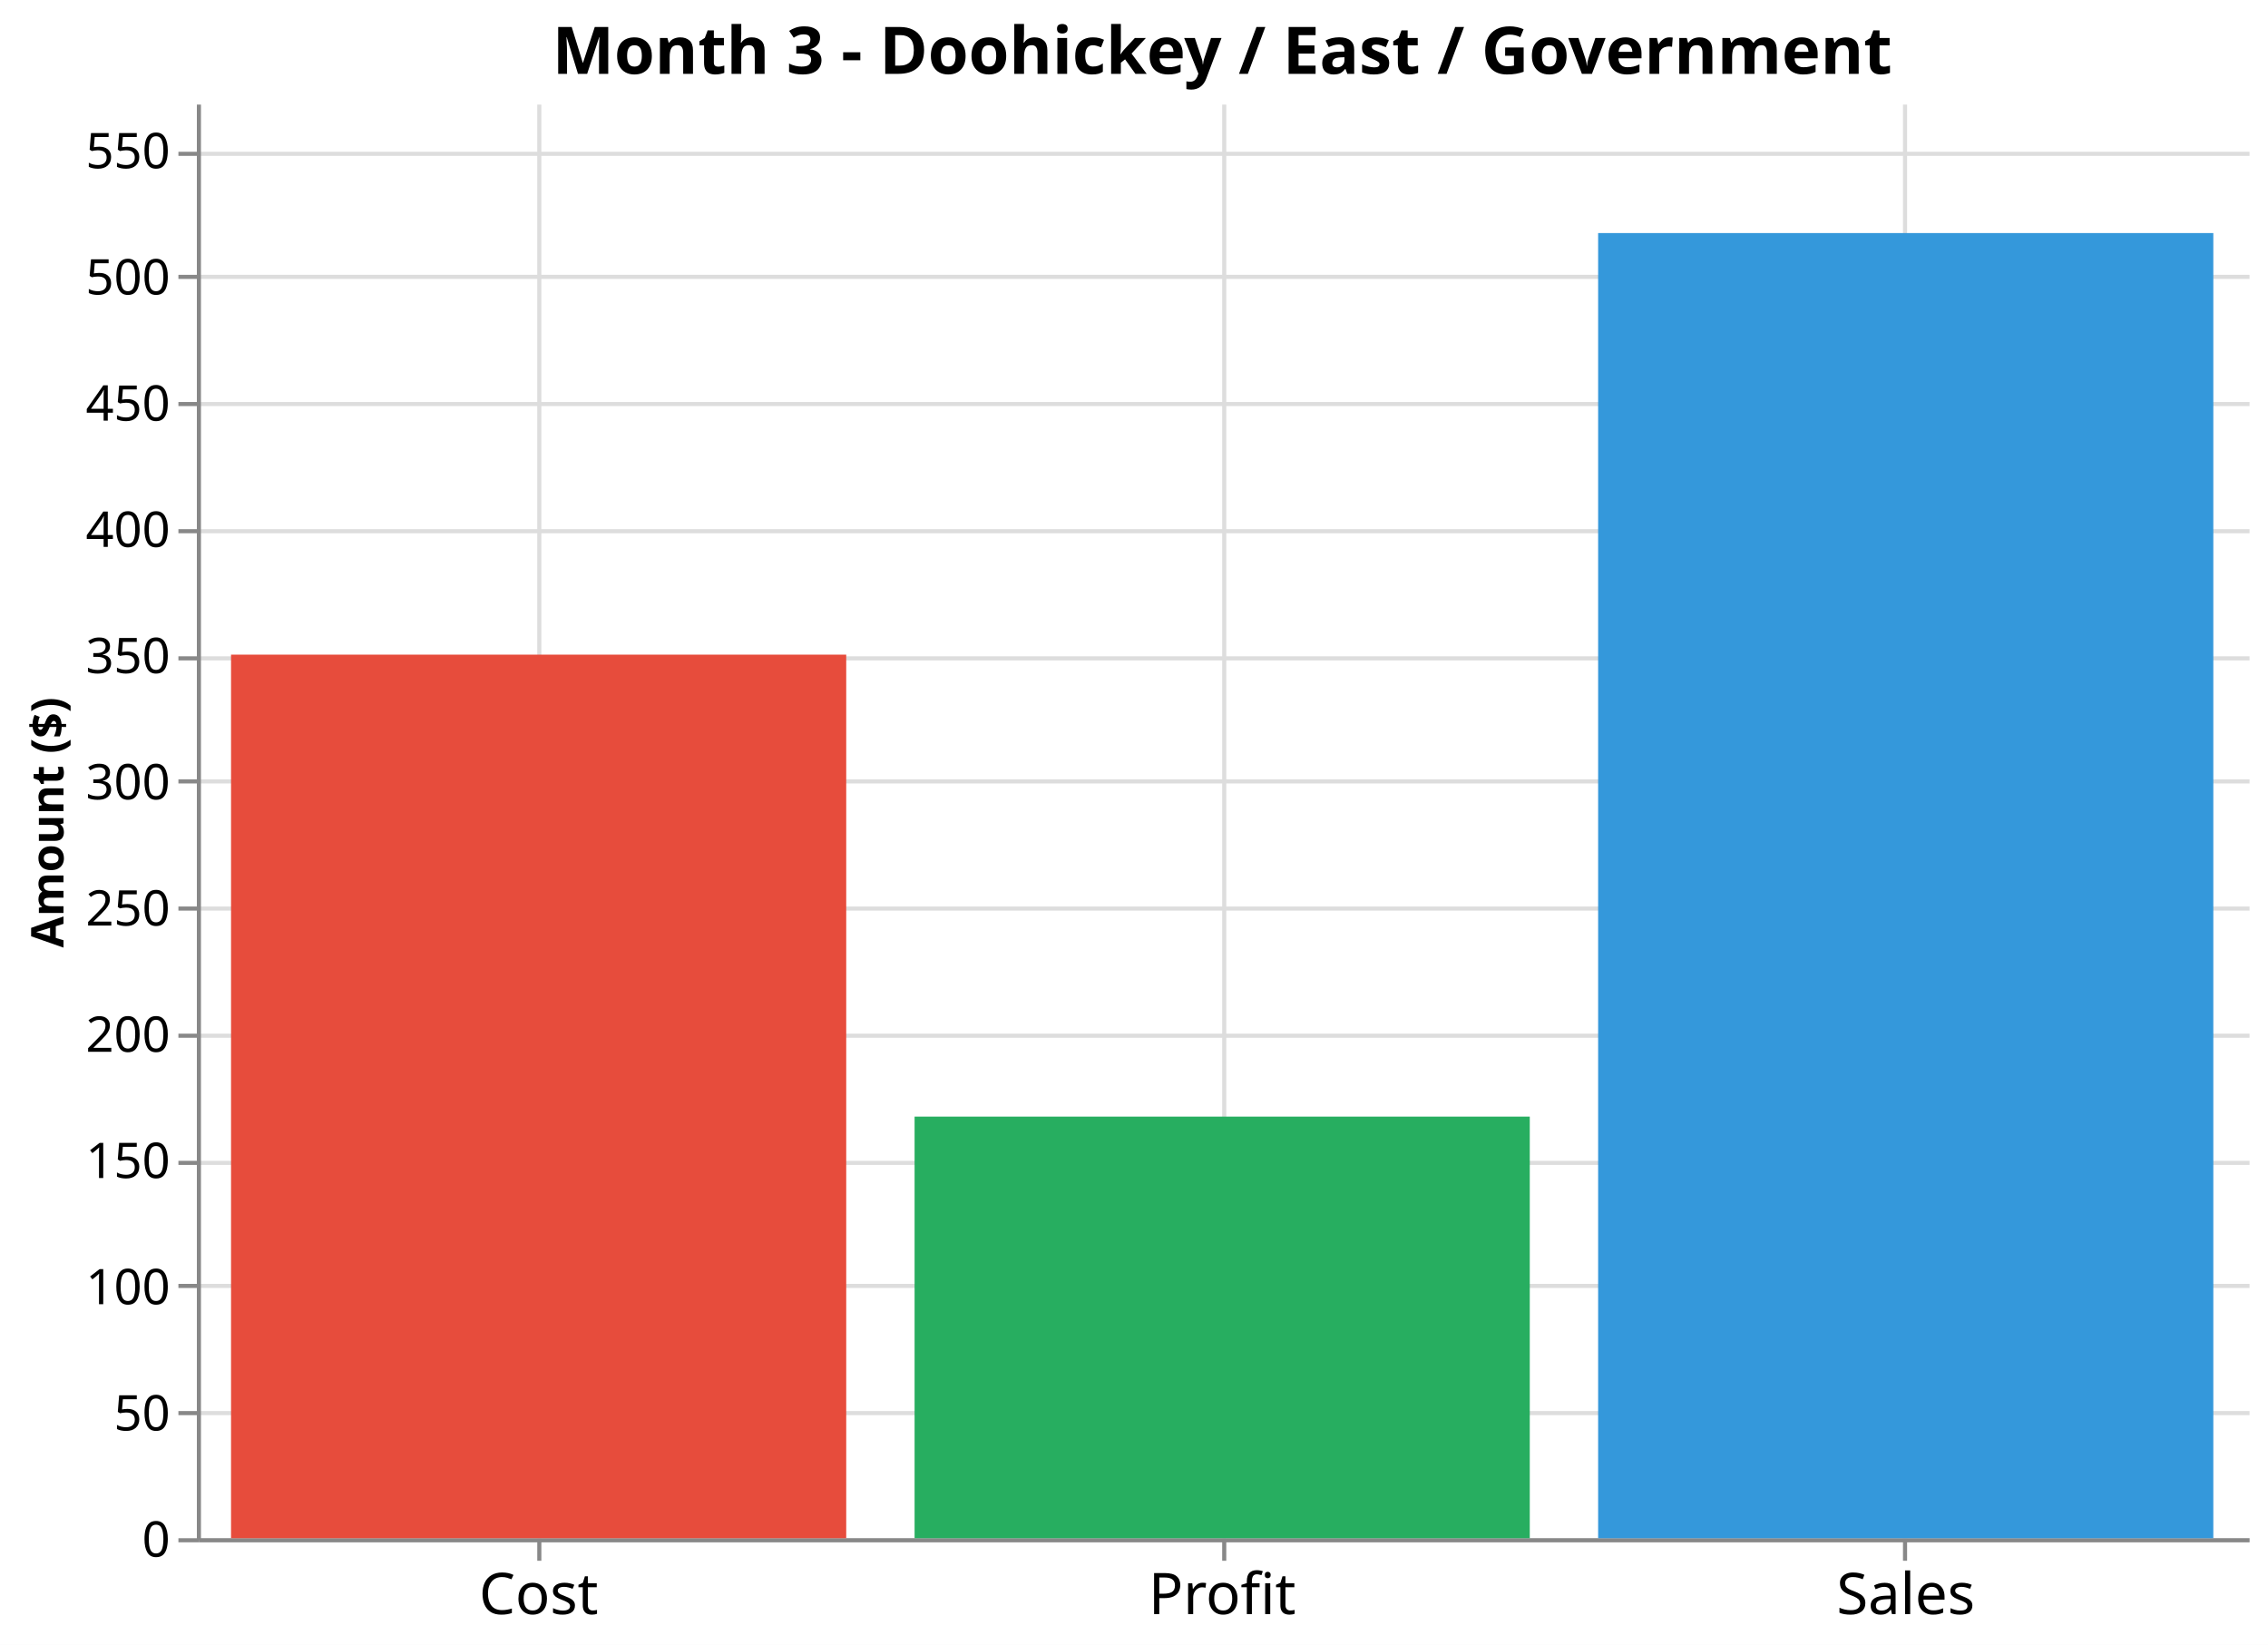
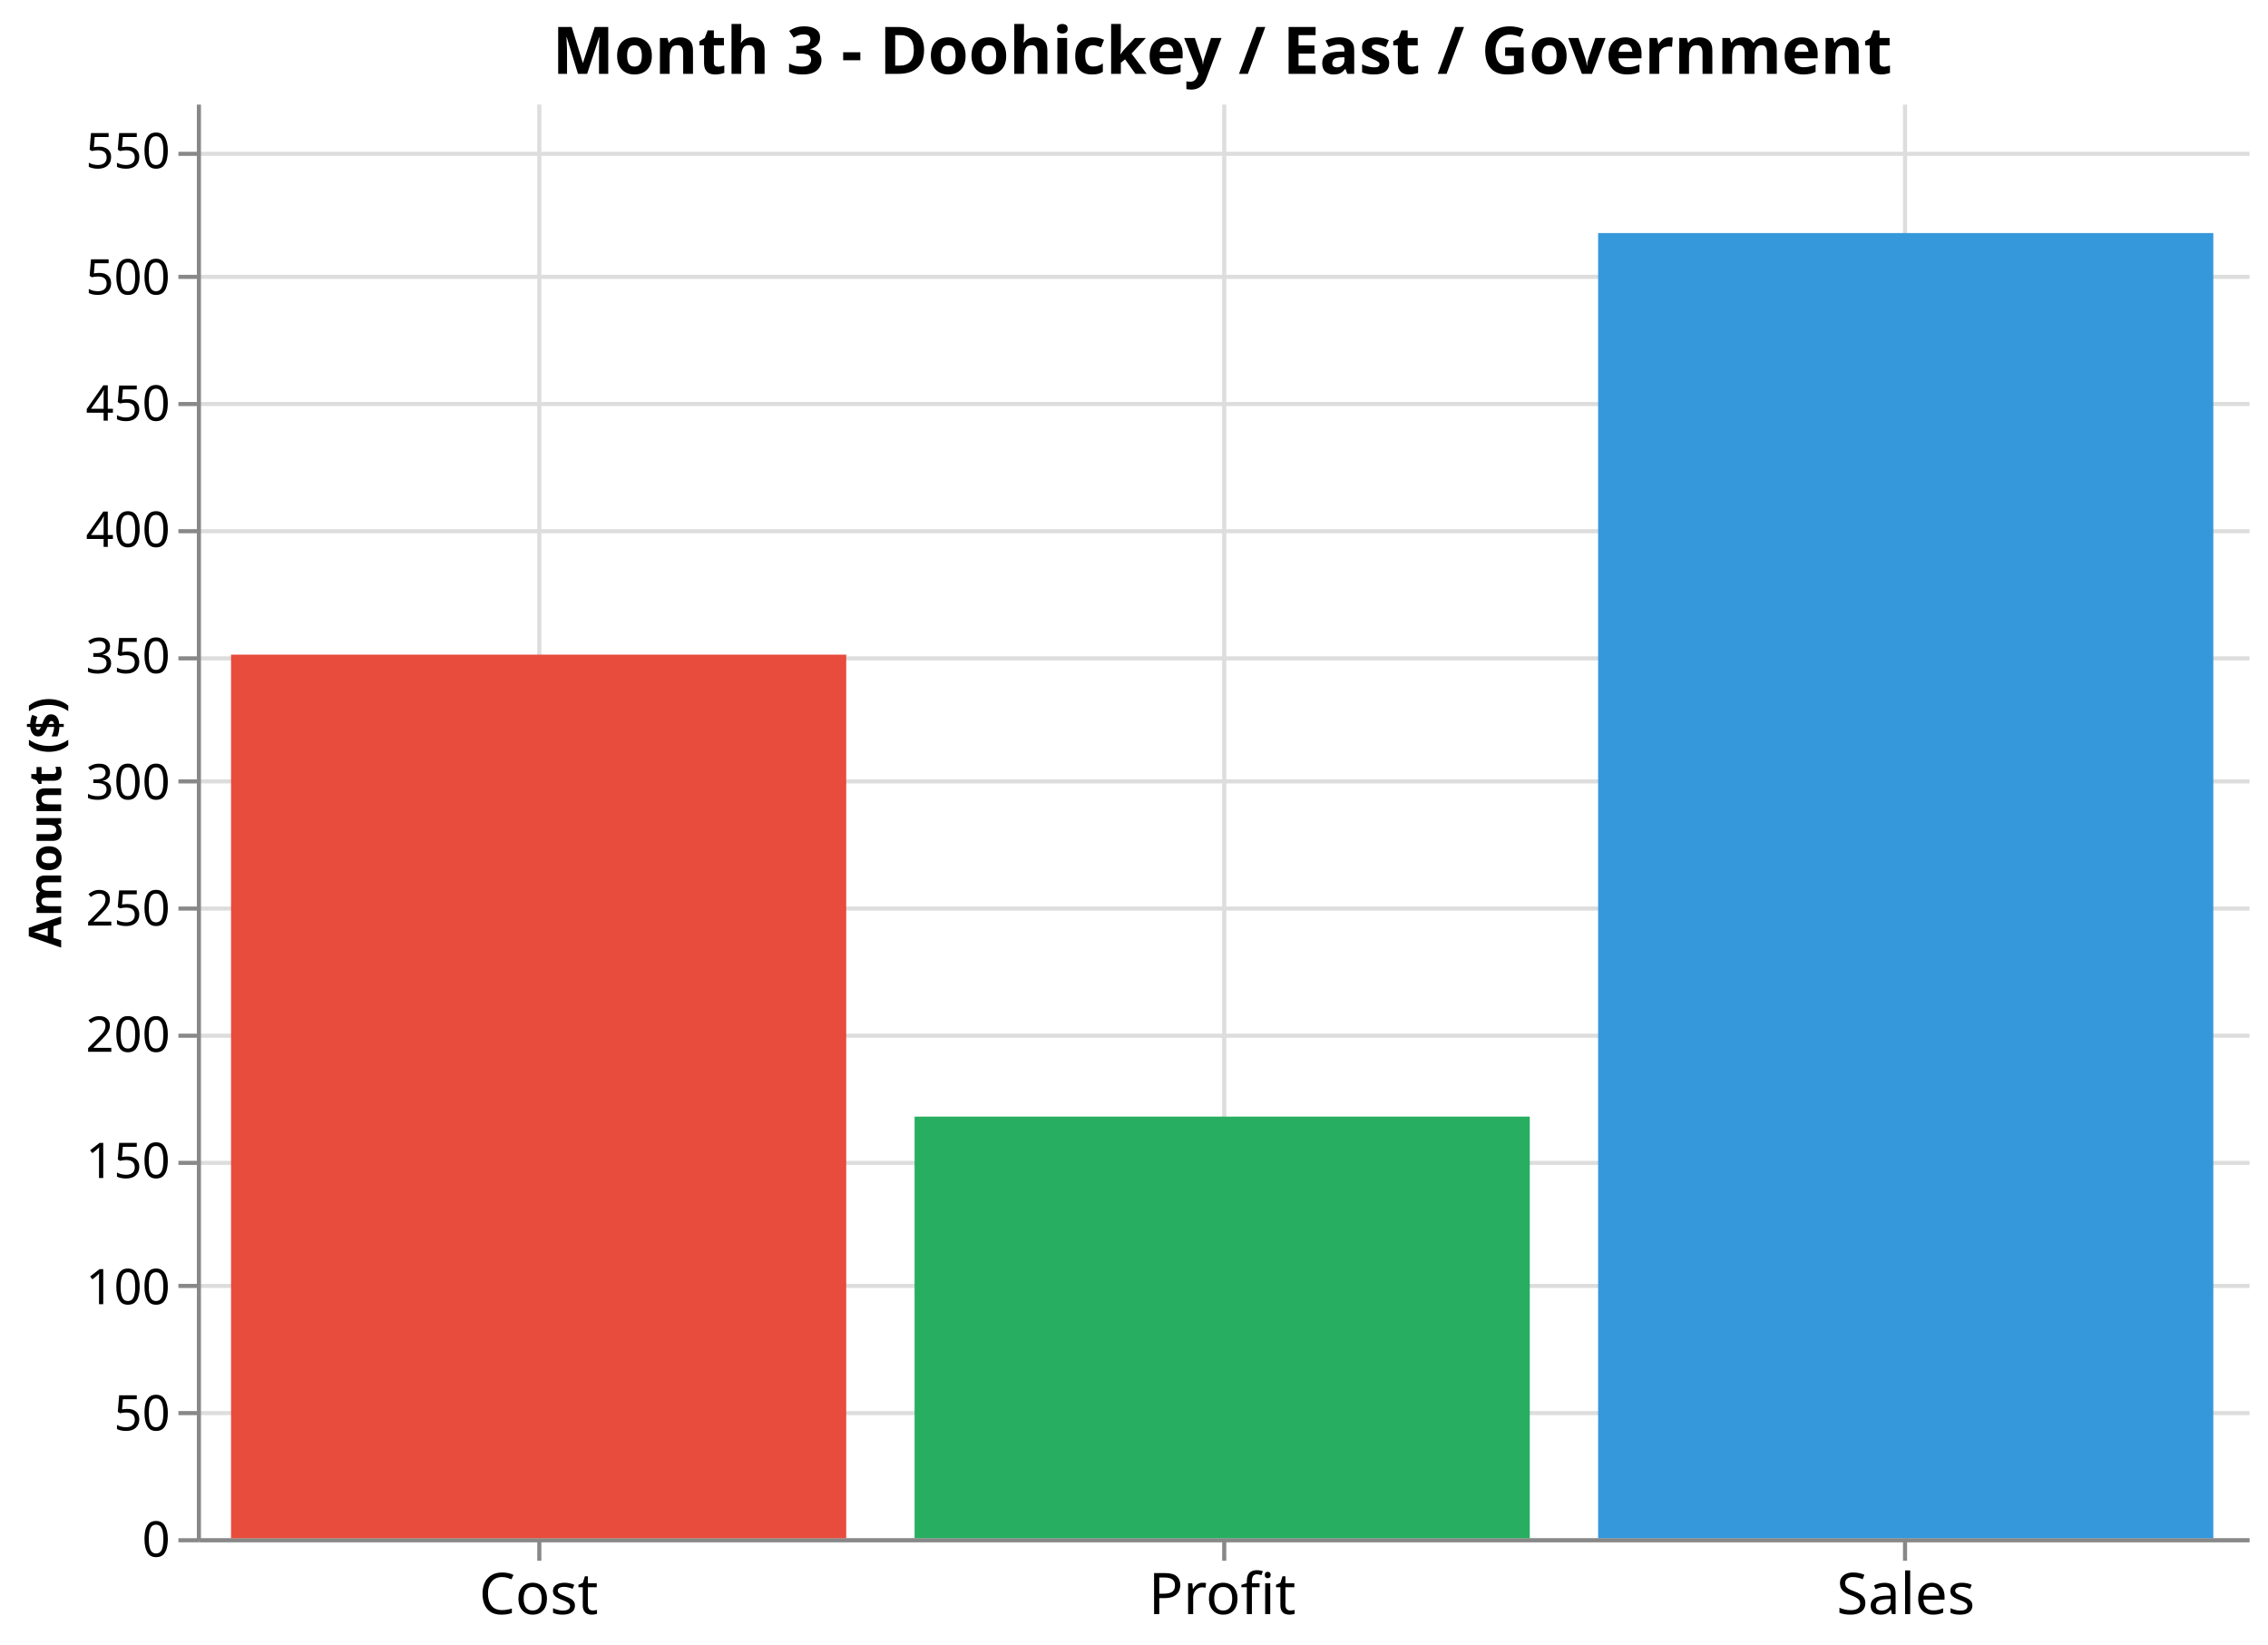
<svg xmlns="http://www.w3.org/2000/svg" version="1.1" class="marks" width="553" height="401" viewBox="0 0 553 401">
  <rect width="553" height="401" fill="white" />
  <g fill="none" stroke-miterlimit="10" transform="translate(48,25)">
    <g class="mark-group role-frame root" role="graphics-object" aria-roledescription="group mark container">
      <g transform="translate(0,0)">
        <path class="background" aria-hidden="true" d="M0,0h500v350h-500Z" />
        <g>
          <g class="mark-group role-axis" aria-hidden="true">
            <g transform="translate(0.5,350.5)">
              <path class="background" aria-hidden="true" d="M0,0h0v0h0Z" pointer-events="none" />
              <g>
                <g class="mark-rule role-axis-grid" pointer-events="none">
                  <line transform="translate(83,-350)" x2="0" y2="350" stroke="#ddd" stroke-width="1" opacity="1" />
                  <line transform="translate(250,-350)" x2="0" y2="350" stroke="#ddd" stroke-width="1" opacity="1" />
                  <line transform="translate(416,-350)" x2="0" y2="350" stroke="#ddd" stroke-width="1" opacity="1" />
                </g>
              </g>
              <path class="foreground" aria-hidden="true" d="" pointer-events="none" display="none" />
            </g>
          </g>
          <g class="mark-group role-axis" aria-hidden="true">
            <g transform="translate(0.5,0.5)">
              <path class="background" aria-hidden="true" d="M0,0h0v0h0Z" pointer-events="none" />
              <g>
                <g class="mark-rule role-axis-grid" pointer-events="none">
                  <line transform="translate(0,350)" x2="500" y2="0" stroke="#ddd" stroke-width="1" opacity="1" />
                  <line transform="translate(0,319)" x2="500" y2="0" stroke="#ddd" stroke-width="1" opacity="1" />
                  <line transform="translate(0,288)" x2="500" y2="0" stroke="#ddd" stroke-width="1" opacity="1" />
                  <line transform="translate(0,258)" x2="500" y2="0" stroke="#ddd" stroke-width="1" opacity="1" />
                  <line transform="translate(0,227)" x2="500" y2="0" stroke="#ddd" stroke-width="1" opacity="1" />
                  <line transform="translate(0,196)" x2="500" y2="0" stroke="#ddd" stroke-width="1" opacity="1" />
                  <line transform="translate(0,165)" x2="500" y2="0" stroke="#ddd" stroke-width="1" opacity="1" />
                  <line transform="translate(0,135)" x2="500" y2="0" stroke="#ddd" stroke-width="1" opacity="1" />
                  <line transform="translate(0,104)" x2="500" y2="0" stroke="#ddd" stroke-width="1" opacity="1" />
                  <line transform="translate(0,73)" x2="500" y2="0" stroke="#ddd" stroke-width="1" opacity="1" />
                  <line transform="translate(0,42)" x2="500" y2="0" stroke="#ddd" stroke-width="1" opacity="1" />
                  <line transform="translate(0,12)" x2="500" y2="0" stroke="#ddd" stroke-width="1" opacity="1" />
                </g>
              </g>
              <path class="foreground" aria-hidden="true" d="" pointer-events="none" display="none" />
            </g>
          </g>
          <g class="mark-group role-axis" role="graphics-symbol" aria-roledescription="axis" aria-label="X-axis for a discrete scale with 3 values: Cost, Profit, Sales">
            <g transform="translate(0.5,350.5)">
              <path class="background" aria-hidden="true" d="M0,0h0v0h0Z" pointer-events="none" />
              <g>
                <g class="mark-rule role-axis-tick" pointer-events="none">
                  <line transform="translate(83,0)" x2="0" y2="5" stroke="#888" stroke-width="1" opacity="1" />
                  <line transform="translate(250,0)" x2="0" y2="5" stroke="#888" stroke-width="1" opacity="1" />
                  <line transform="translate(416,0)" x2="0" y2="5" stroke="#888" stroke-width="1" opacity="1" />
                </g>
                <g class="mark-text role-axis-label" pointer-events="none">
                  <text text-anchor="middle" transform="translate(82.83333,18)" font-family="sans-serif" font-size="14px" fill="#000" opacity="1">Cost</text>
                  <text text-anchor="middle" transform="translate(249.5,18)" font-family="sans-serif" font-size="14px" fill="#000" opacity="1">Profit</text>
                  <text text-anchor="middle" transform="translate(416.1667,18)" font-family="sans-serif" font-size="14px" fill="#000" opacity="1">Sales</text>
                </g>
                <g class="mark-rule role-axis-domain" pointer-events="none">
                  <line transform="translate(0,0)" x2="500" y2="0" stroke="#888" stroke-width="1" opacity="1" />
                </g>
              </g>
              <path class="foreground" aria-hidden="true" d="" pointer-events="none" display="none" />
            </g>
          </g>
          <g class="mark-group role-axis" role="graphics-symbol" aria-roledescription="axis" aria-label="Y-axis titled 'Amount ($)' for a linear scale with values from 0 to 569">
            <g transform="translate(0.5,0.5)">
              <path class="background" aria-hidden="true" d="M0,0h0v0h0Z" pointer-events="none" />
              <g>
                <g class="mark-rule role-axis-tick" pointer-events="none">
                  <line transform="translate(0,350)" x2="-5" y2="0" stroke="#888" stroke-width="1" opacity="1" />
                  <line transform="translate(0,319)" x2="-5" y2="0" stroke="#888" stroke-width="1" opacity="1" />
                  <line transform="translate(0,288)" x2="-5" y2="0" stroke="#888" stroke-width="1" opacity="1" />
                  <line transform="translate(0,258)" x2="-5" y2="0" stroke="#888" stroke-width="1" opacity="1" />
                  <line transform="translate(0,227)" x2="-5" y2="0" stroke="#888" stroke-width="1" opacity="1" />
                  <line transform="translate(0,196)" x2="-5" y2="0" stroke="#888" stroke-width="1" opacity="1" />
                  <line transform="translate(0,165)" x2="-5" y2="0" stroke="#888" stroke-width="1" opacity="1" />
                  <line transform="translate(0,135)" x2="-5" y2="0" stroke="#888" stroke-width="1" opacity="1" />
                  <line transform="translate(0,104)" x2="-5" y2="0" stroke="#888" stroke-width="1" opacity="1" />
                  <line transform="translate(0,73)" x2="-5" y2="0" stroke="#888" stroke-width="1" opacity="1" />
                  <line transform="translate(0,42)" x2="-5" y2="0" stroke="#888" stroke-width="1" opacity="1" />
                  <line transform="translate(0,12)" x2="-5" y2="0" stroke="#888" stroke-width="1" opacity="1" />
                </g>
                <g class="mark-text role-axis-label" pointer-events="none">
                  <text text-anchor="end" transform="translate(-7,354)" font-family="sans-serif" font-size="12px" fill="#000" opacity="1">0</text>
                  <text text-anchor="end" transform="translate(-7,323.2281)" font-family="sans-serif" font-size="12px" fill="#000" opacity="1">50</text>
                  <text text-anchor="end" transform="translate(-7,292.4561)" font-family="sans-serif" font-size="12px" fill="#000" opacity="1">100</text>
                  <text text-anchor="end" transform="translate(-7,261.6842)" font-family="sans-serif" font-size="12px" fill="#000" opacity="1">150</text>
                  <text text-anchor="end" transform="translate(-7,230.9123)" font-family="sans-serif" font-size="12px" fill="#000" opacity="1">200</text>
                  <text text-anchor="end" transform="translate(-7,200.1403)" font-family="sans-serif" font-size="12px" fill="#000" opacity="1">250</text>
                  <text text-anchor="end" transform="translate(-7,169.3684)" font-family="sans-serif" font-size="12px" fill="#000" opacity="1">300</text>
                  <text text-anchor="end" transform="translate(-7,138.5964)" font-family="sans-serif" font-size="12px" fill="#000" opacity="1">350</text>
                  <text text-anchor="end" transform="translate(-7,107.8245)" font-family="sans-serif" font-size="12px" fill="#000" opacity="1">400</text>
                  <text text-anchor="end" transform="translate(-7,77.05258)" font-family="sans-serif" font-size="12px" fill="#000" opacity="1">450</text>
                  <text text-anchor="end" transform="translate(-7,46.28064)" font-family="sans-serif" font-size="12px" fill="#000" opacity="1">500</text>
                  <text text-anchor="end" transform="translate(-7,15.5087)" font-family="sans-serif" font-size="12px" fill="#000" opacity="1">550</text>
                </g>
                <g class="mark-rule role-axis-domain" pointer-events="none">
                  <line transform="translate(0,350)" x2="0" y2="-350" stroke="#888" stroke-width="1" opacity="1" />
                </g>
                <g class="mark-text role-axis-title" pointer-events="none">
-                   <text text-anchor="middle" transform="translate(-31.02148,175) rotate(-90) translate(0,-2)" font-family="sans-serif" font-size="11px" font-weight="bold" fill="#000" opacity="1">Amount ($)</text>
+                   <text text-anchor="middle" transform="translate(-31.58984,175) rotate(-90) translate(0,-2)" font-family="sans-serif" font-size="11px" font-weight="bold" fill="#000" opacity="1">Amount ($)</text>
                </g>
              </g>
              <path class="foreground" aria-hidden="true" d="" pointer-events="none" display="none" />
            </g>
          </g>
          <g class="mark-rect role-mark marks" role="graphics-object" aria-roledescription="rect mark container">
            <path aria-label="Metric: Cost; Amount: 350; Color: #e74c3c" role="graphics-symbol" aria-roledescription="bar" d="M8.333,134.596h150v215.404h-150Z" fill="#e74c3c" />
            <path aria-label="Metric: Profit; Amount: 167; Color: #27ae60" role="graphics-symbol" aria-roledescription="bar" d="M175,247.222h150v102.778h-150Z" fill="#27ae60" />
            <path aria-label="Metric: Sales; Amount: 517; Color: #3498db" role="graphics-symbol" aria-roledescription="bar" d="M341.667,31.818h150v318.182h-150Z" fill="#3498db" />
          </g>
          <g class="mark-group role-title">
            <g transform="translate(250,-20)">
              <path class="background" aria-hidden="true" d="M0,0h0v0h0Z" pointer-events="none" />
              <g>
                <g class="mark-text role-title-text" role="graphics-symbol" aria-roledescription="title" aria-label="Title text 'Month 3 - Doohickey / East / Government'" pointer-events="none">
                  <text text-anchor="middle" transform="translate(0,13)" font-family="sans-serif" font-size="16px" font-weight="bold" fill="#000" opacity="1">Month 3 - Doohickey / East / Government</text>
                </g>
              </g>
              <path class="foreground" aria-hidden="true" d="" pointer-events="none" display="none" />
            </g>
          </g>
        </g>
        <path class="foreground" aria-hidden="true" d="" display="none" />
      </g>
    </g>
  </g>
</svg>
